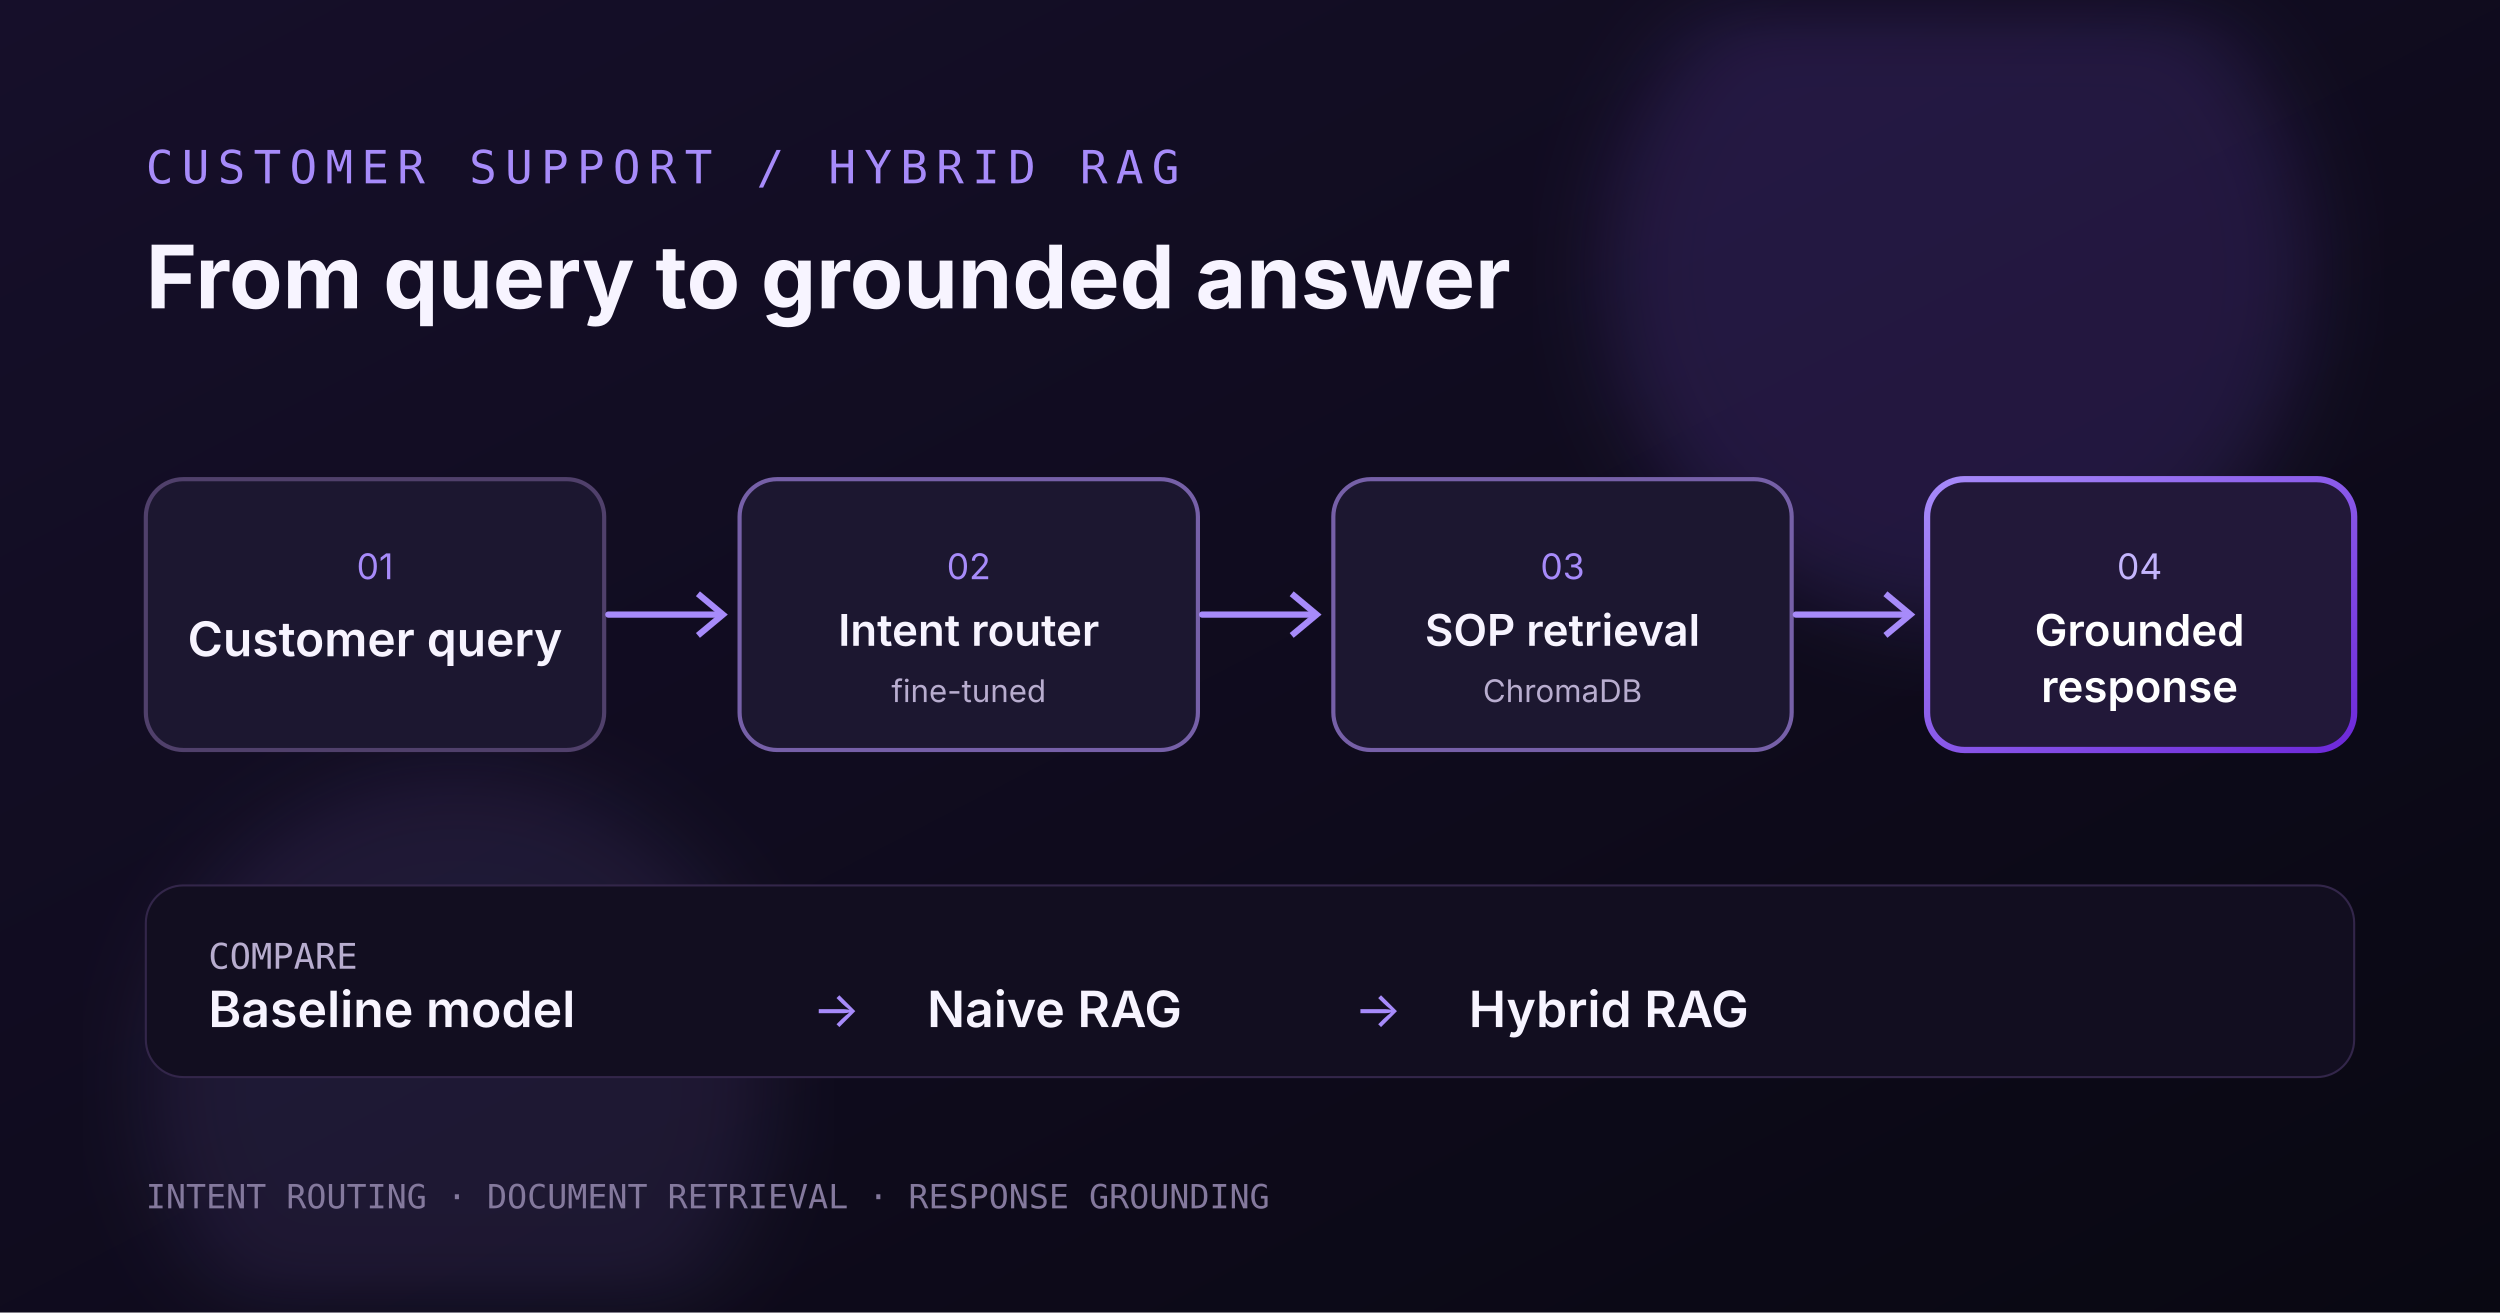
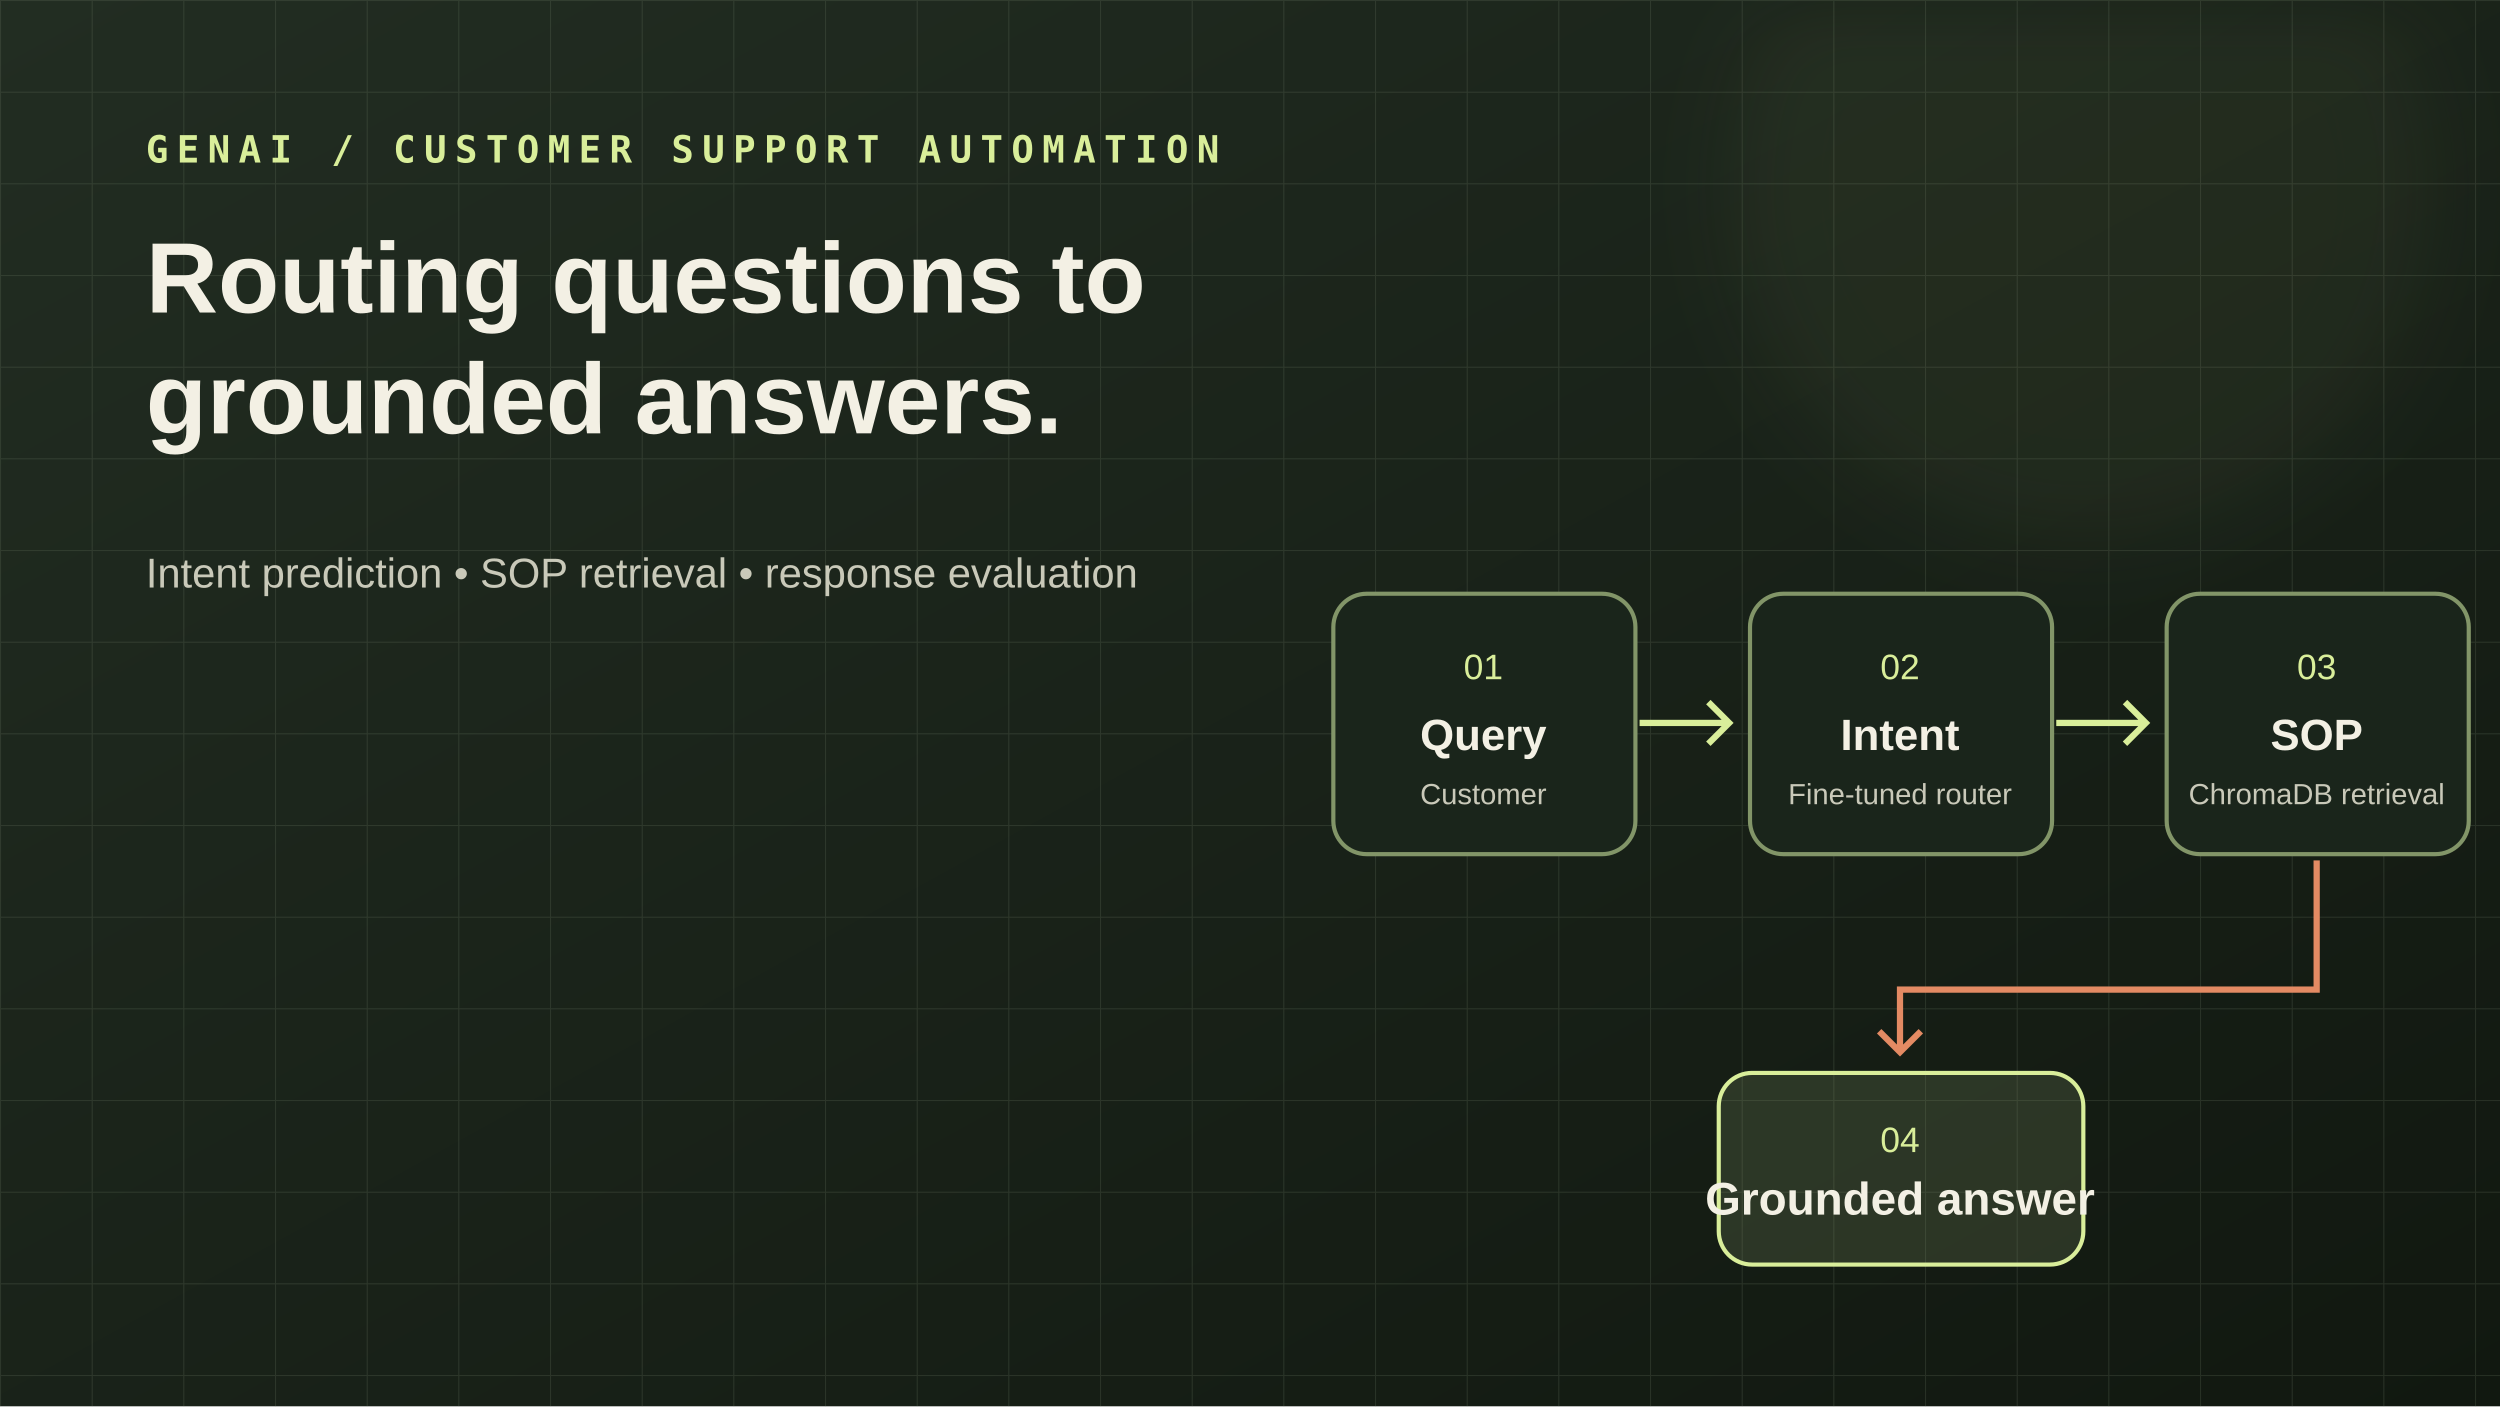
- <svg xmlns="http://www.w3.org/2000/svg" viewBox="0 0 1200 630" role="img" aria-labelledby="title desc">
+ <svg xmlns="http://www.w3.org/2000/svg" width="1200" height="675" viewBox="0 0 1200 675" role="img">
  <defs>
-     <linearGradient id="bg" x1="0" y1="0" x2="1" y2="1">
-       <stop stop-color="#160f2a" />
-       <stop offset="1" stop-color="#090812" />
+     <linearGradient id="wash" x1="0" x2="1" y1="0" y2="1">
+       <stop stop-color="#222d22" />
+       <stop offset="1" stop-color="#111810" />
    </linearGradient>
-     <linearGradient id="p" x1="0" y1="0" x2="1" y2="1">
-       <stop stop-color="#a78bfa" />
-       <stop offset="1" stop-color="#6d28d9" />
+     <pattern id="grid" width="44" height="44" patternUnits="userSpaceOnUse">
+       <path d="M44 0H0V44" fill="none" stroke="#75836a" stroke-opacity=".22" stroke-width="1" />
+     </pattern>
+     <linearGradient id="sage" x1="0" x2="1">
+       <stop stop-color="#d9ee9a" />
+       <stop offset="1" stop-color="#829568" />
    </linearGradient>
-     <filter id="glow">
+     <filter id="soft">
      <feGaussianBlur stdDeviation="20" />
    </filter>
  </defs>
-   <rect width="1200" height="630" fill="url(#bg)" />
-   <circle cx="940" cy="130" r="170" fill="#8b5cf6" opacity=".16" filter="url(#glow)" />
-   <circle cx="220" cy="520" r="150" fill="#a78bfa" opacity=".10" filter="url(#glow)" />
-   <text x="70" y="88" fill="#a78bfa" font-family="monospace" font-size="22" letter-spacing="4">CUSTOMER SUPPORT / HYBRID RAG</text>
-   <text x="70" y="148" fill="#f7f4ff" font-family="Inter,Arial,sans-serif" font-weight="700" font-size="42">From query to grounded answer</text>
-   <g font-family="Inter,Arial,sans-serif" text-anchor="middle">
-     <rect x="70" y="230" width="220" height="130" rx="18" fill="#1c1730" stroke="#50406b" stroke-width="2" />
-     <text x="180" y="278" fill="#a78bfa" font-size="17">01</text>
-     <text x="180" y="315" fill="#f7f4ff" font-size="23" font-weight="600">Customer query</text>
-     <path d="M292 295 H345" stroke="#a78bfa" stroke-width="3" stroke-linecap="round" />
-     <path d="M335 285 L347 295 L335 305" fill="none" stroke="#a78bfa" stroke-width="3" />
-     <rect x="355" y="230" width="220" height="130" rx="18" fill="#1c1730" stroke="#7660a8" stroke-width="2" />
-     <text x="465" y="278" fill="#a78bfa" font-size="17">02</text>
-     <text x="465" y="310" fill="#f7f4ff" font-size="21" font-weight="600">Intent router</text>
-     <text x="465" y="337" fill="#b8adcf" font-size="15">fine-tuned</text>
-     <path d="M577 295 H630" stroke="#a78bfa" stroke-width="3" stroke-linecap="round" />
-     <path d="M620 285 L632 295 L620 305" fill="none" stroke="#a78bfa" stroke-width="3" />
-     <rect x="640" y="230" width="220" height="130" rx="18" fill="#1c1730" stroke="#7660a8" stroke-width="2" />
-     <text x="750" y="278" fill="#a78bfa" font-size="17">03</text>
-     <text x="750" y="310" fill="#f7f4ff" font-size="21" font-weight="600">SOP retrieval</text>
-     <text x="750" y="337" fill="#b8adcf" font-size="15">ChromaDB</text>
-     <path d="M862 295 H915" stroke="#a78bfa" stroke-width="3" stroke-linecap="round" />
-     <path d="M905 285 L917 295 L905 305" fill="none" stroke="#a78bfa" stroke-width="3" />
-     <rect x="925" y="230" width="205" height="130" rx="18" fill="#221839" stroke="url(#p)" stroke-width="3" />
-     <text x="1027" y="278" fill="#c4b5fd" font-size="17">04</text>
-     <text x="1027" y="310" fill="#fff" font-size="21" font-weight="600">Grounded</text>
-     <text x="1027" y="337" fill="#fff" font-size="21" font-weight="600">response</text>
+   <rect width="1200" height="675" fill="url(#wash)" />
+   <rect width="1200" height="675" fill="url(#grid)" />
+   <circle cx="1000" cy="90" r="170" fill="#9eaa70" opacity=".07" filter="url(#soft)" />
+   <text x="70" y="78" font-family="monospace" font-size="18" fill="#d9ee9a" font-weight="700" letter-spacing="4">GENAI / CUSTOMER SUPPORT AUTOMATION</text>
+   <text x="70" y="150" font-family="Arial,sans-serif" font-size="48" fill="#f3f0e4" font-weight="700">Routing questions to</text>
+   <text x="70" y="208" font-family="Arial,sans-serif" font-size="48" fill="#f3f0e4" font-weight="700">grounded answers.</text>
+   <text x="70" y="282" font-family="Arial,sans-serif" font-size="20" fill="#c9c9b9" font-weight="400">Intent prediction  •  SOP retrieval  •  response evaluation</text>
+   <g transform="translate(640 215)" font-family="Arial,sans-serif" text-anchor="middle">
+     <g>
+       <rect x="0" y="70" width="145" height="125" rx="16" fill="#1a251b" stroke="#829568" stroke-width="2" />
+       <text x="72" y="111" fill="#d9ee9a" font-size="17">01</text>
+       <text x="72" y="145" fill="#f3f0e4" font-size="21" font-weight="700">Query</text>
+       <text x="72" y="171" fill="#c9c9b9" font-size="14">Customer</text>
+     </g>
+     <path d="M147 132H190M180 122l10 10-10 10" stroke="#d9ee9a" stroke-width="3" fill="none" />
+     <g>
+       <rect x="200" y="70" width="145" height="125" rx="16" fill="#1a251b" stroke="#829568" stroke-width="2" />
+       <text x="272" y="111" fill="#d9ee9a" font-size="17">02</text>
+       <text x="272" y="145" fill="#f3f0e4" font-size="21" font-weight="700">Intent</text>
+       <text x="272" y="171" fill="#c9c9b9" font-size="14">Fine-tuned router</text>
+     </g>
+     <path d="M347 132H390M380 122l10 10-10 10" stroke="#d9ee9a" stroke-width="3" fill="none" />
+     <g>
+       <rect x="400" y="70" width="145" height="125" rx="16" fill="#1a251b" stroke="#829568" stroke-width="2" />
+       <text x="472" y="111" fill="#d9ee9a" font-size="17">03</text>
+       <text x="472" y="145" fill="#f3f0e4" font-size="21" font-weight="700">SOP</text>
+       <text x="472" y="171" fill="#c9c9b9" font-size="14">ChromaDB retrieval</text>
+     </g>
+     <path d="M472 198V260H272V290M262 280l10 10 10-10" stroke="#e38a63" stroke-width="3" fill="none" />
+     <rect x="185" y="300" width="175" height="92" rx="16" fill="#829568" fill-opacity=".22" stroke="#d9ee9a" stroke-width="2" />
+     <text x="272" y="338" fill="#d9ee9a" font-size="17">04</text>
+     <text x="272" y="368" fill="#f3f0e4" font-size="22" font-weight="700">Grounded answer</text>
  </g>
-   <rect x="70" y="425" width="1060" height="92" rx="18" fill="#120e20" stroke="#33264a" />
-   <text x="100" y="465" fill="#b8adcf" font-family="monospace" font-size="17">COMPARE</text>
-   <text x="100" y="493" fill="#f7f4ff" font-family="Inter,Arial,sans-serif" font-size="24" font-weight="600">Baseline model</text>
-   <text x="390" y="493" fill="#a78bfa" font-family="Inter,Arial,sans-serif" font-size="24">→</text>
-   <text x="445" y="493" fill="#f7f4ff" font-family="Inter,Arial,sans-serif" font-size="24" font-weight="600">Naive RAG</text>
-   <text x="650" y="493" fill="#a78bfa" font-family="Inter,Arial,sans-serif" font-size="24">→</text>
-   <text x="705" y="493" fill="#f7f4ff" font-family="Inter,Arial,sans-serif" font-size="24" font-weight="600">Hybrid RAG</text>
-   <text x="70" y="580" fill="#84799d" font-family="monospace" font-size="16">INTENT ROUTING · DOCUMENT RETRIEVAL · RESPONSE GROUNDING</text>
</svg>
